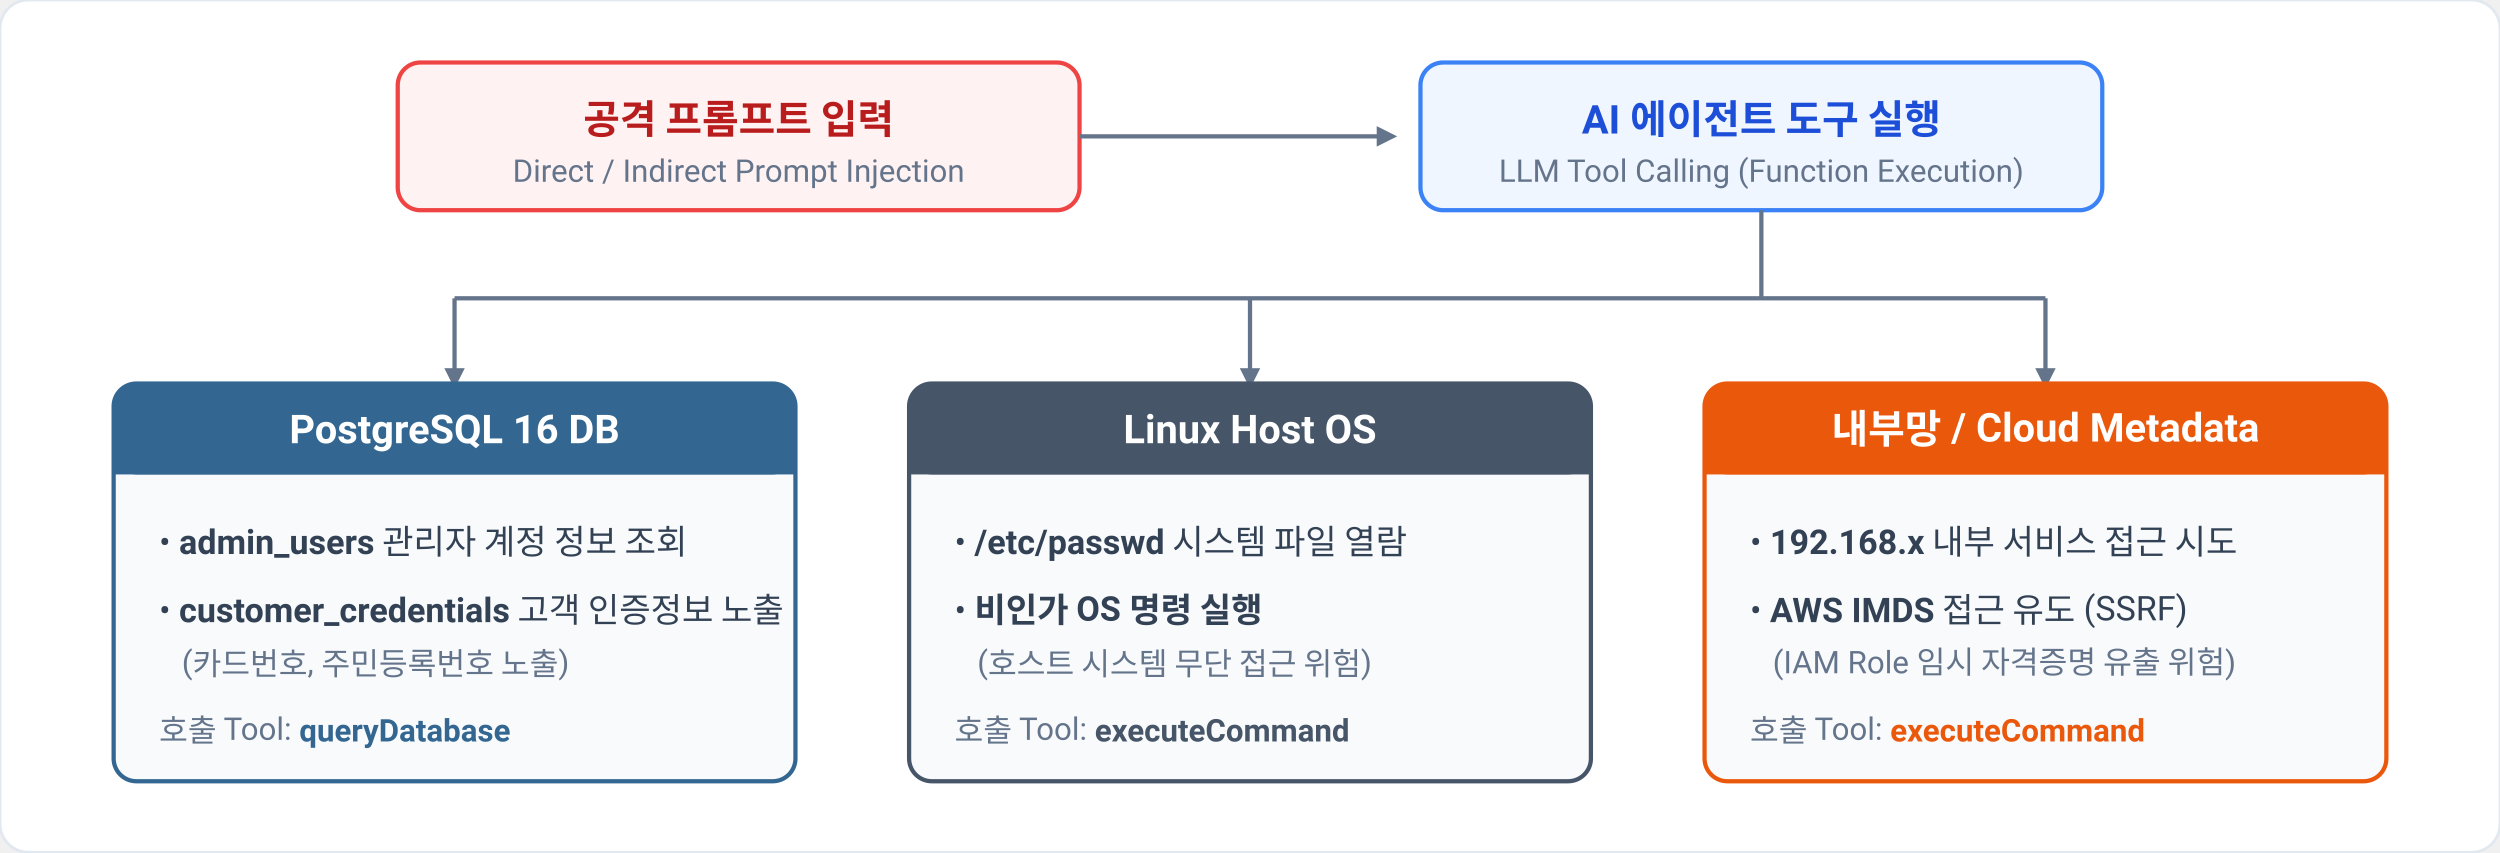
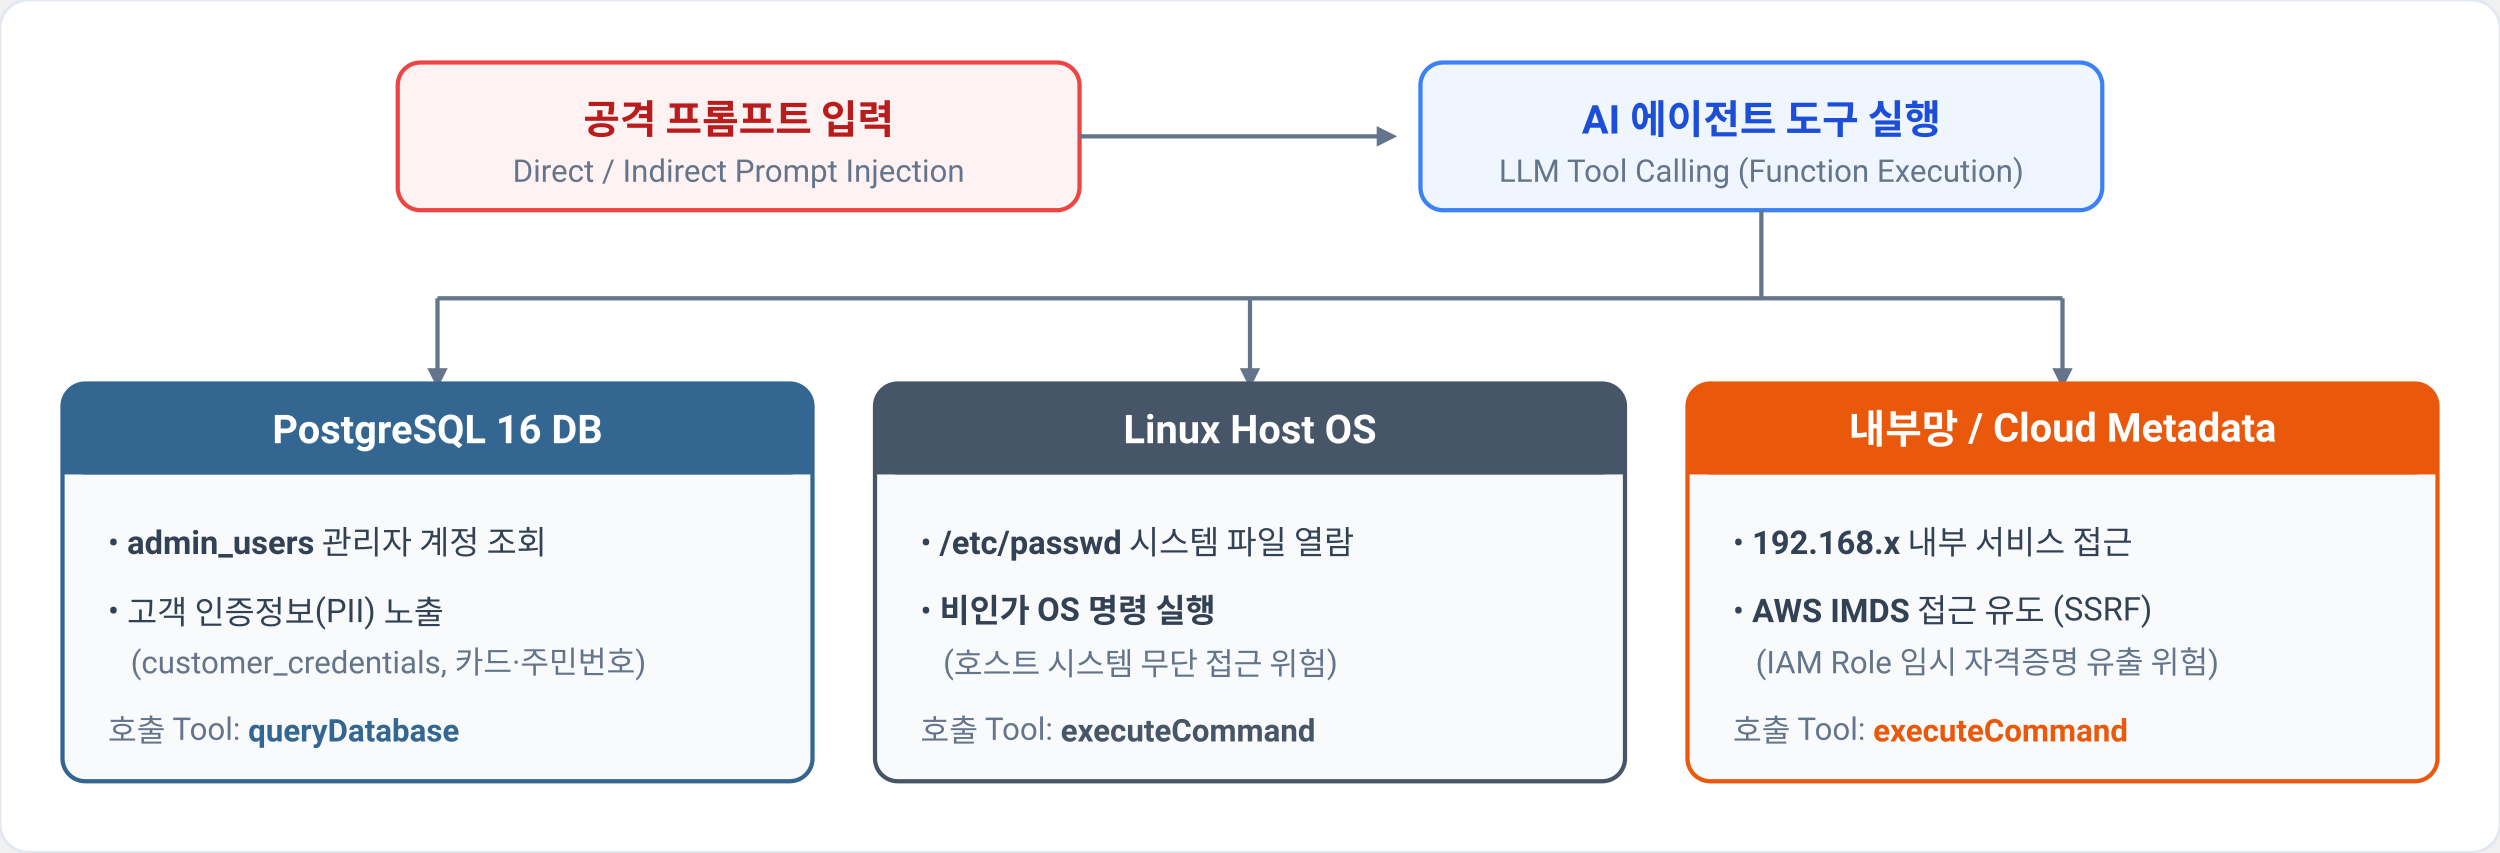
<svg xmlns="http://www.w3.org/2000/svg" viewBox="0 0 880 300" width="100%" height="100%">
  <defs>
    <style>
      .title-text { font-family: -apple-system, BlinkMacSystemFont, "Segoe UI", Roboto, "Apple SD Gothic Neo", sans-serif; font-size: 14px; font-weight: 700; }
      .sub-text { font-family: -apple-system, BlinkMacSystemFont, "Segoe UI", Roboto, "Apple SD Gothic Neo", sans-serif; font-size: 11px; fill: #64748b; }
-       .item-text { font-family: -apple-system, BlinkMacSystemFont, "Segoe UI", Roboto, "Apple SD Gothic Neo", sans-serif; font-size: 12px; fill: #334155; }
+       .item-text { font-family: -apple-system, BlinkMacSystemFont, "Segoe UI", Roboto, "Apple SD Gothic Neo", sans-serif; font-size: 11.5px; fill: #334155; }
      .box { rx: 8px; ry: 8px; stroke-width: 1.5px; }
      .arrow { stroke: #64748b; stroke-width: 1.5px; fill: none; }
      .arrow-head { fill: #64748b; }
    </style>
    <marker id="arrow" viewBox="0 0 10 10" refX="6" refY="5" markerWidth="6" markerHeight="6" orient="auto-start-reverse">
      <path d="M 0 1 L 8 5 L 0 9 z" class="arrow-head" />
    </marker>
  </defs>
  <rect width="880" height="300" fill="#ffffff" stroke="#e2e8f0" stroke-width="1" rx="10" />
  <g transform="translate(140, 22)">
    <rect class="box" width="240" height="52" fill="#fef2f2" stroke="#ef4444" />
    <text x="120" y="25" text-anchor="middle" class="title-text" fill="#b91c1c">공격 프롬프트 입력</text>
    <text x="120" y="42" text-anchor="middle" class="sub-text">Direct / Indirect Prompt Injection</text>
  </g>
  <path d="M 380 48 L 490 48" class="arrow" marker-end="url(#arrow)" />
  <g transform="translate(500, 22)">
    <rect class="box" width="240" height="52" fill="#eff6ff" stroke="#3b82f6" />
    <text x="120" y="25" text-anchor="middle" class="title-text" fill="#1d4ed8">AI 에이전트 도구 실행</text>
    <text x="120" y="42" text-anchor="middle" class="sub-text">LLM Tool Calling (Function Execution)</text>
  </g>
  <path d="M 620 74 L 620 105" class="arrow" />
-   <path d="M 160 105 L 720 105" class="arrow" />
-   <path d="M 160 105 L 160 135" class="arrow" marker-end="url(#arrow)" />
+   <path d="M 154 105 L 726 105" class="arrow" />
+   <path d="M 154 105 L 154 135" class="arrow" marker-end="url(#arrow)" />
  <path d="M 440 105 L 440 135" class="arrow" marker-end="url(#arrow)" />
-   <path d="M 720 105 L 720 135" class="arrow" marker-end="url(#arrow)" />
-   <g transform="translate(40, 135)">
-     <rect class="box" width="240" height="140" fill="#f8fafc" stroke="#336791" />
-     <rect x="0" y="0" width="240" height="32" rx="8" fill="#336791" />
-     <rect x="0" y="24" width="240" height="8" fill="#336791" />
-     <text x="120" y="21" text-anchor="middle" class="title-text" fill="#ffffff">PostgreSQL 16 DB</text>
-     <text x="16" y="60" class="item-text">• <tspan font-weight="600">admin_users</tspan> 관리자 계정 정보 조회</text>
-     <text x="16" y="84" class="item-text">• <tspan font-weight="600">customer_credentials</tspan> 고객 인증정보 노출</text>
-     <text x="24" y="102" class="sub-text">(카드번호, 주민등록번호 노출)</text>
+   <path d="M 726 105 L 726 135" class="arrow" marker-end="url(#arrow)" />
+   <g transform="translate(22, 135)">
+     <rect class="box" width="264" height="140" fill="#f8fafc" stroke="#336791" />
+     <rect x="0" y="0" width="264" height="32" rx="8" fill="#336791" />
+     <rect x="0" y="24" width="264" height="8" fill="#336791" />
+     <text x="132" y="21" text-anchor="middle" class="title-text" fill="#ffffff">PostgreSQL 16 DB</text>
+     <text x="16" y="60" class="item-text">• <tspan font-weight="600">admin_users</tspan> 관리자 계정 조회</text>
+     <text x="16" y="84" class="item-text">• 고객 인증정보(PII) 노출</text>
+     <text x="24" y="102" class="sub-text">(customer_credentials, 카드·주민번호)</text>
    <text x="16" y="126" class="sub-text">호출 Tool: <tspan fill="#336791" font-weight="600">queryDatabase</tspan>
    </text>
  </g>
-   <g transform="translate(320, 135)">
-     <rect class="box" width="240" height="140" fill="#f8fafc" stroke="#475569" />
-     <rect x="0" y="0" width="240" height="32" rx="8" fill="#475569" />
-     <rect x="0" y="24" width="240" height="8" fill="#475569" />
-     <text x="120" y="21" text-anchor="middle" class="title-text" fill="#ffffff">Linux Host OS</text>
+   <g transform="translate(308, 135)">
+     <rect class="box" width="264" height="140" fill="#f8fafc" stroke="#475569" />
+     <rect x="0" y="0" width="264" height="32" rx="8" fill="#475569" />
+     <rect x="0" y="24" width="264" height="8" fill="#475569" />
+     <text x="132" y="21" text-anchor="middle" class="title-text" fill="#ffffff">Linux Host OS</text>
    <text x="16" y="60" class="item-text">• <tspan font-weight="600">/etc/passwd</tspan> 시스템 파일 열람</text>
    <text x="16" y="84" class="item-text">• <tspan font-weight="600">비인가 OS 명령 실행</tspan>
    </text>
    <text x="24" y="102" class="sub-text">(호스트 시스템 무단 접근 위험)</text>
    <text x="16" y="126" class="sub-text">호출 Tool: <tspan fill="#475569" font-weight="600">executeCommand</tspan>
    </text>
  </g>
-   <g transform="translate(600, 135)">
-     <rect class="box" width="240" height="140" fill="#f8fafc" stroke="#ea580c" />
-     <rect x="0" y="0" width="240" height="32" rx="8" fill="#ea580c" />
-     <rect x="0" y="24" width="240" height="8" fill="#ea580c" />
-     <text x="120" y="21" text-anchor="middle" class="title-text" fill="#ffffff">내부망 / Cloud Metadata</text>
-     <text x="16" y="60" class="item-text">• <tspan font-weight="600">192.168.x</tspan> 내부 서비스 접근 시도</text>
+   <g transform="translate(594, 135)">
+     <rect class="box" width="264" height="140" fill="#f8fafc" stroke="#ea580c" />
+     <rect x="0" y="0" width="264" height="32" rx="8" fill="#ea580c" />
+     <rect x="0" y="24" width="264" height="8" fill="#ea580c" />
+     <text x="132" y="21" text-anchor="middle" class="title-text" fill="#ffffff">내부망 / Cloud Metadata</text>
+     <text x="16" y="60" class="item-text">• <tspan font-weight="600">192.168.x</tspan> 내부 서비스 접근</text>
    <text x="16" y="84" class="item-text">• <tspan font-weight="600">AWS IMDS</tspan> 접근 유도 (SSRF)</text>
    <text x="24" y="102" class="sub-text">(IAM Role 임시 자격증명 유출 위험)</text>
    <text x="16" y="126" class="sub-text">호출 Tool: <tspan fill="#ea580c" font-weight="600">executeCommand</tspan>
    </text>
  </g>
</svg>
